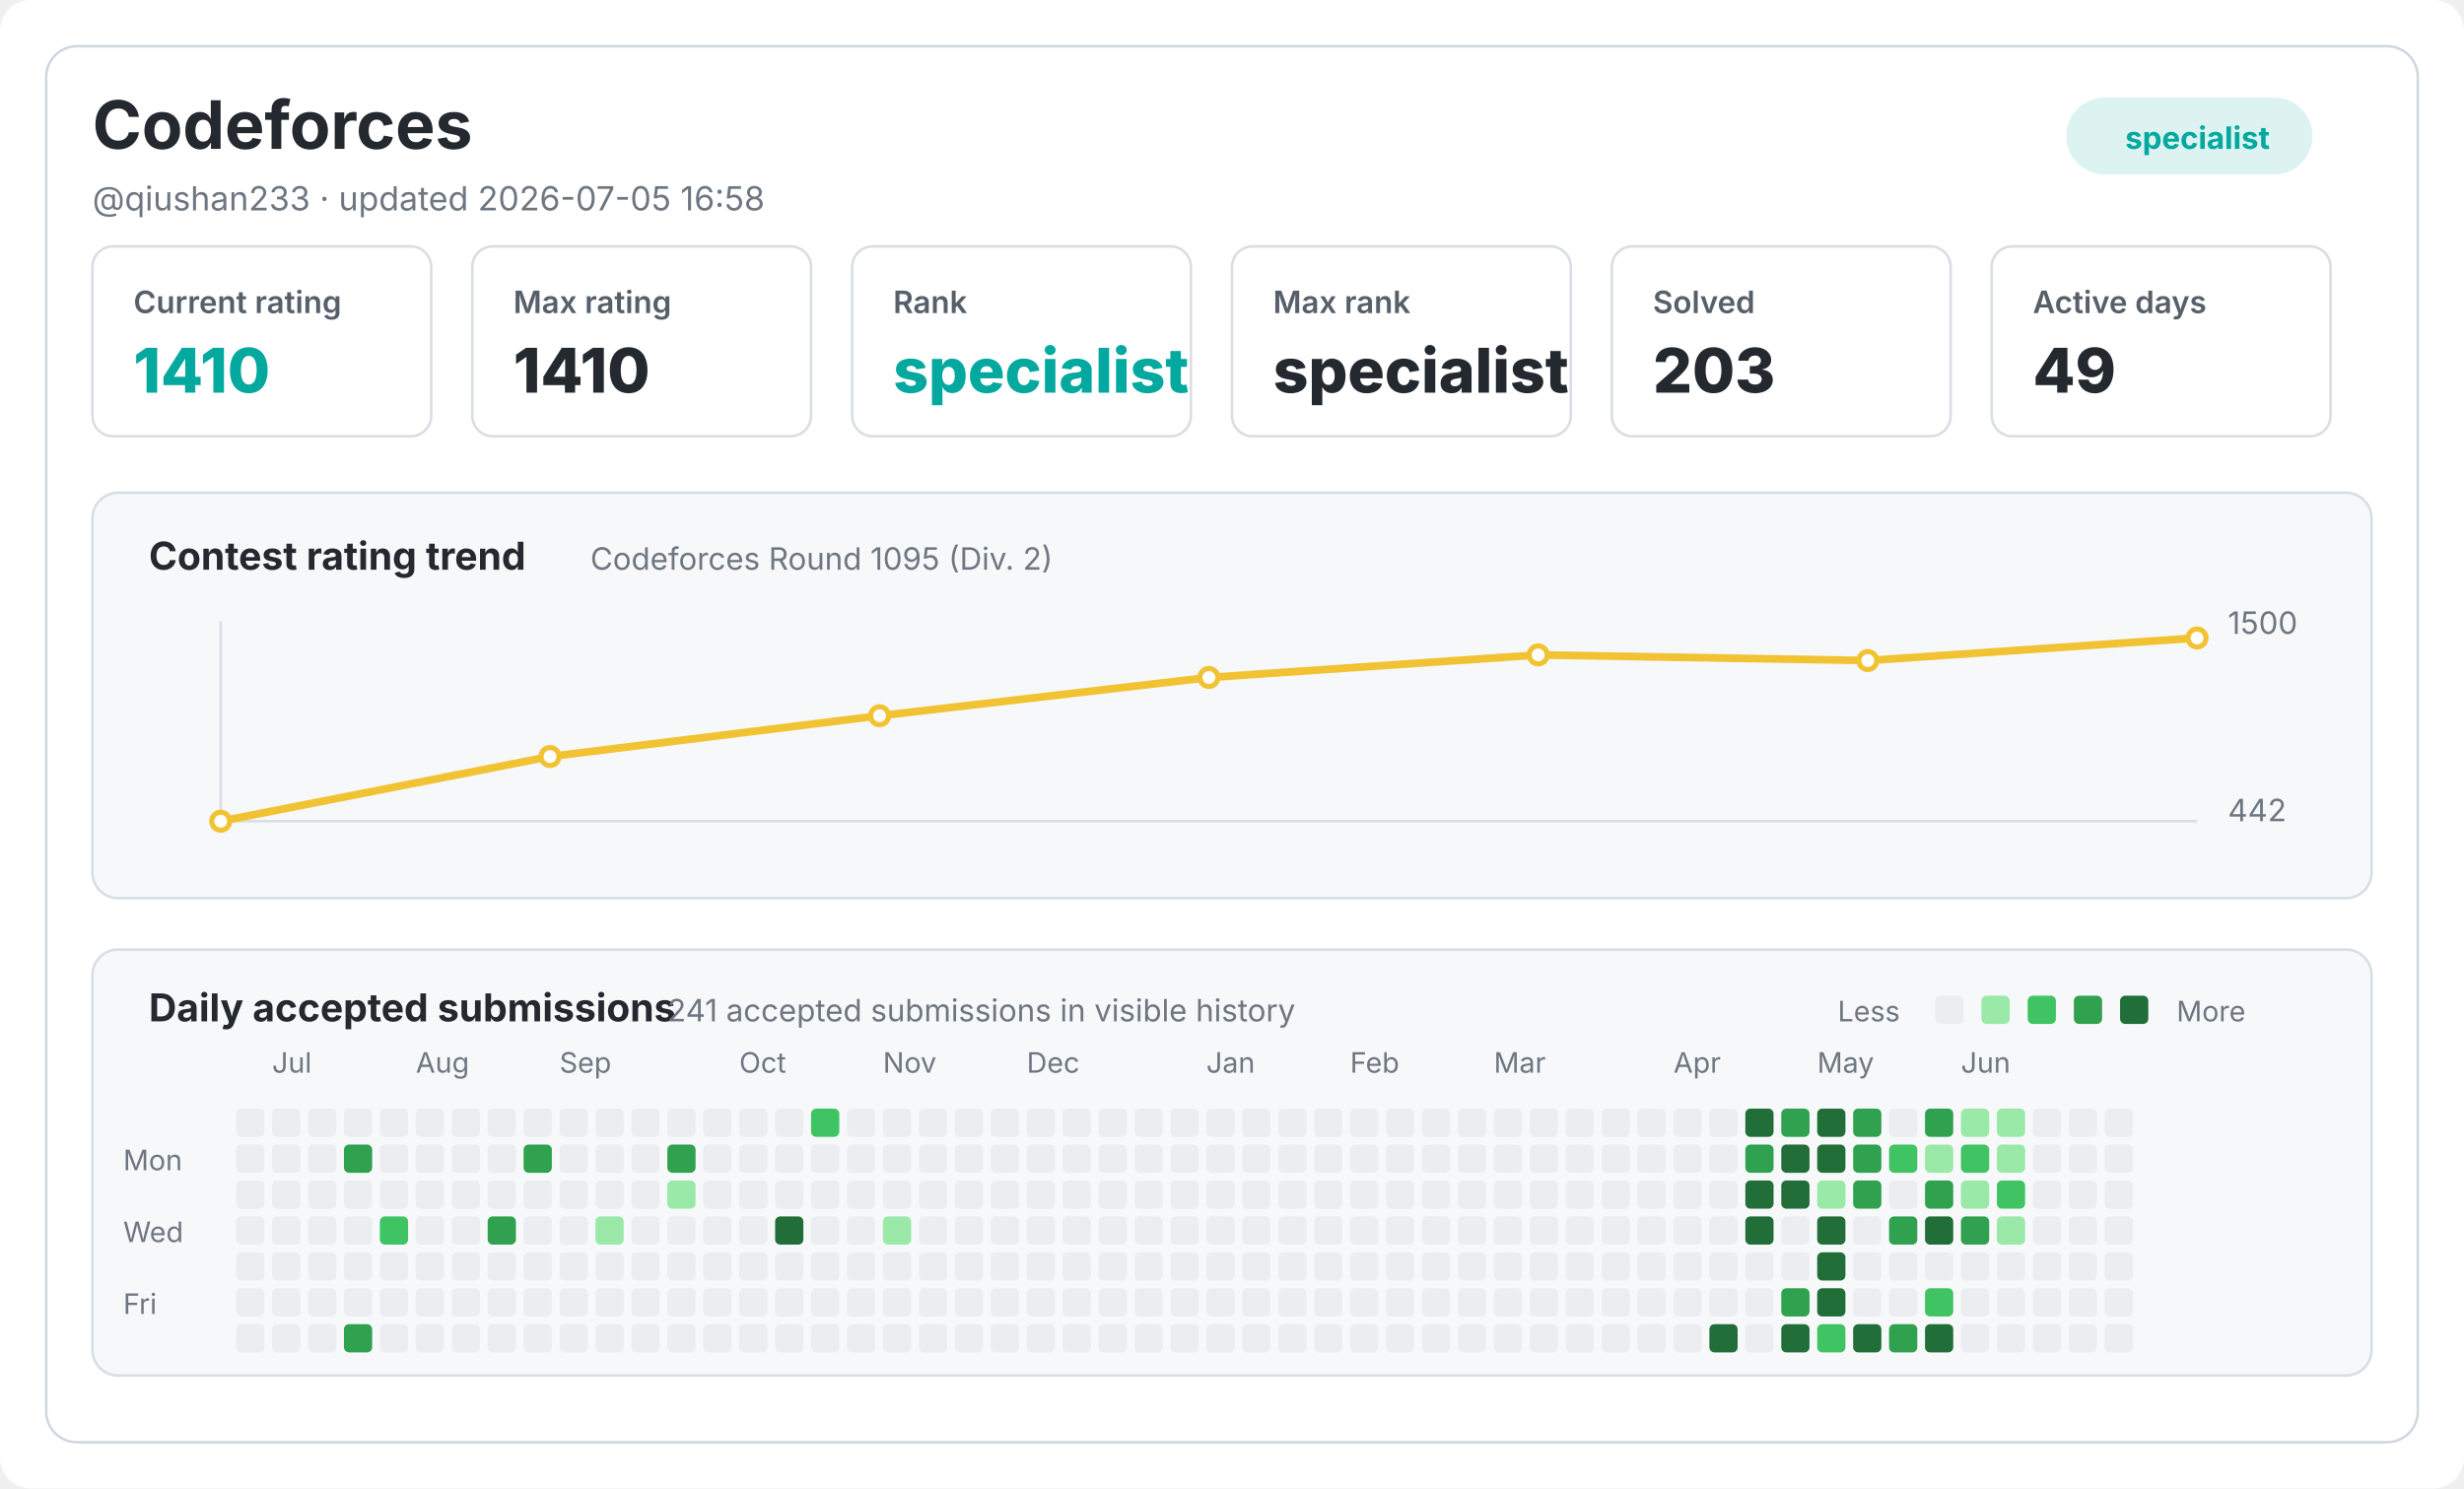
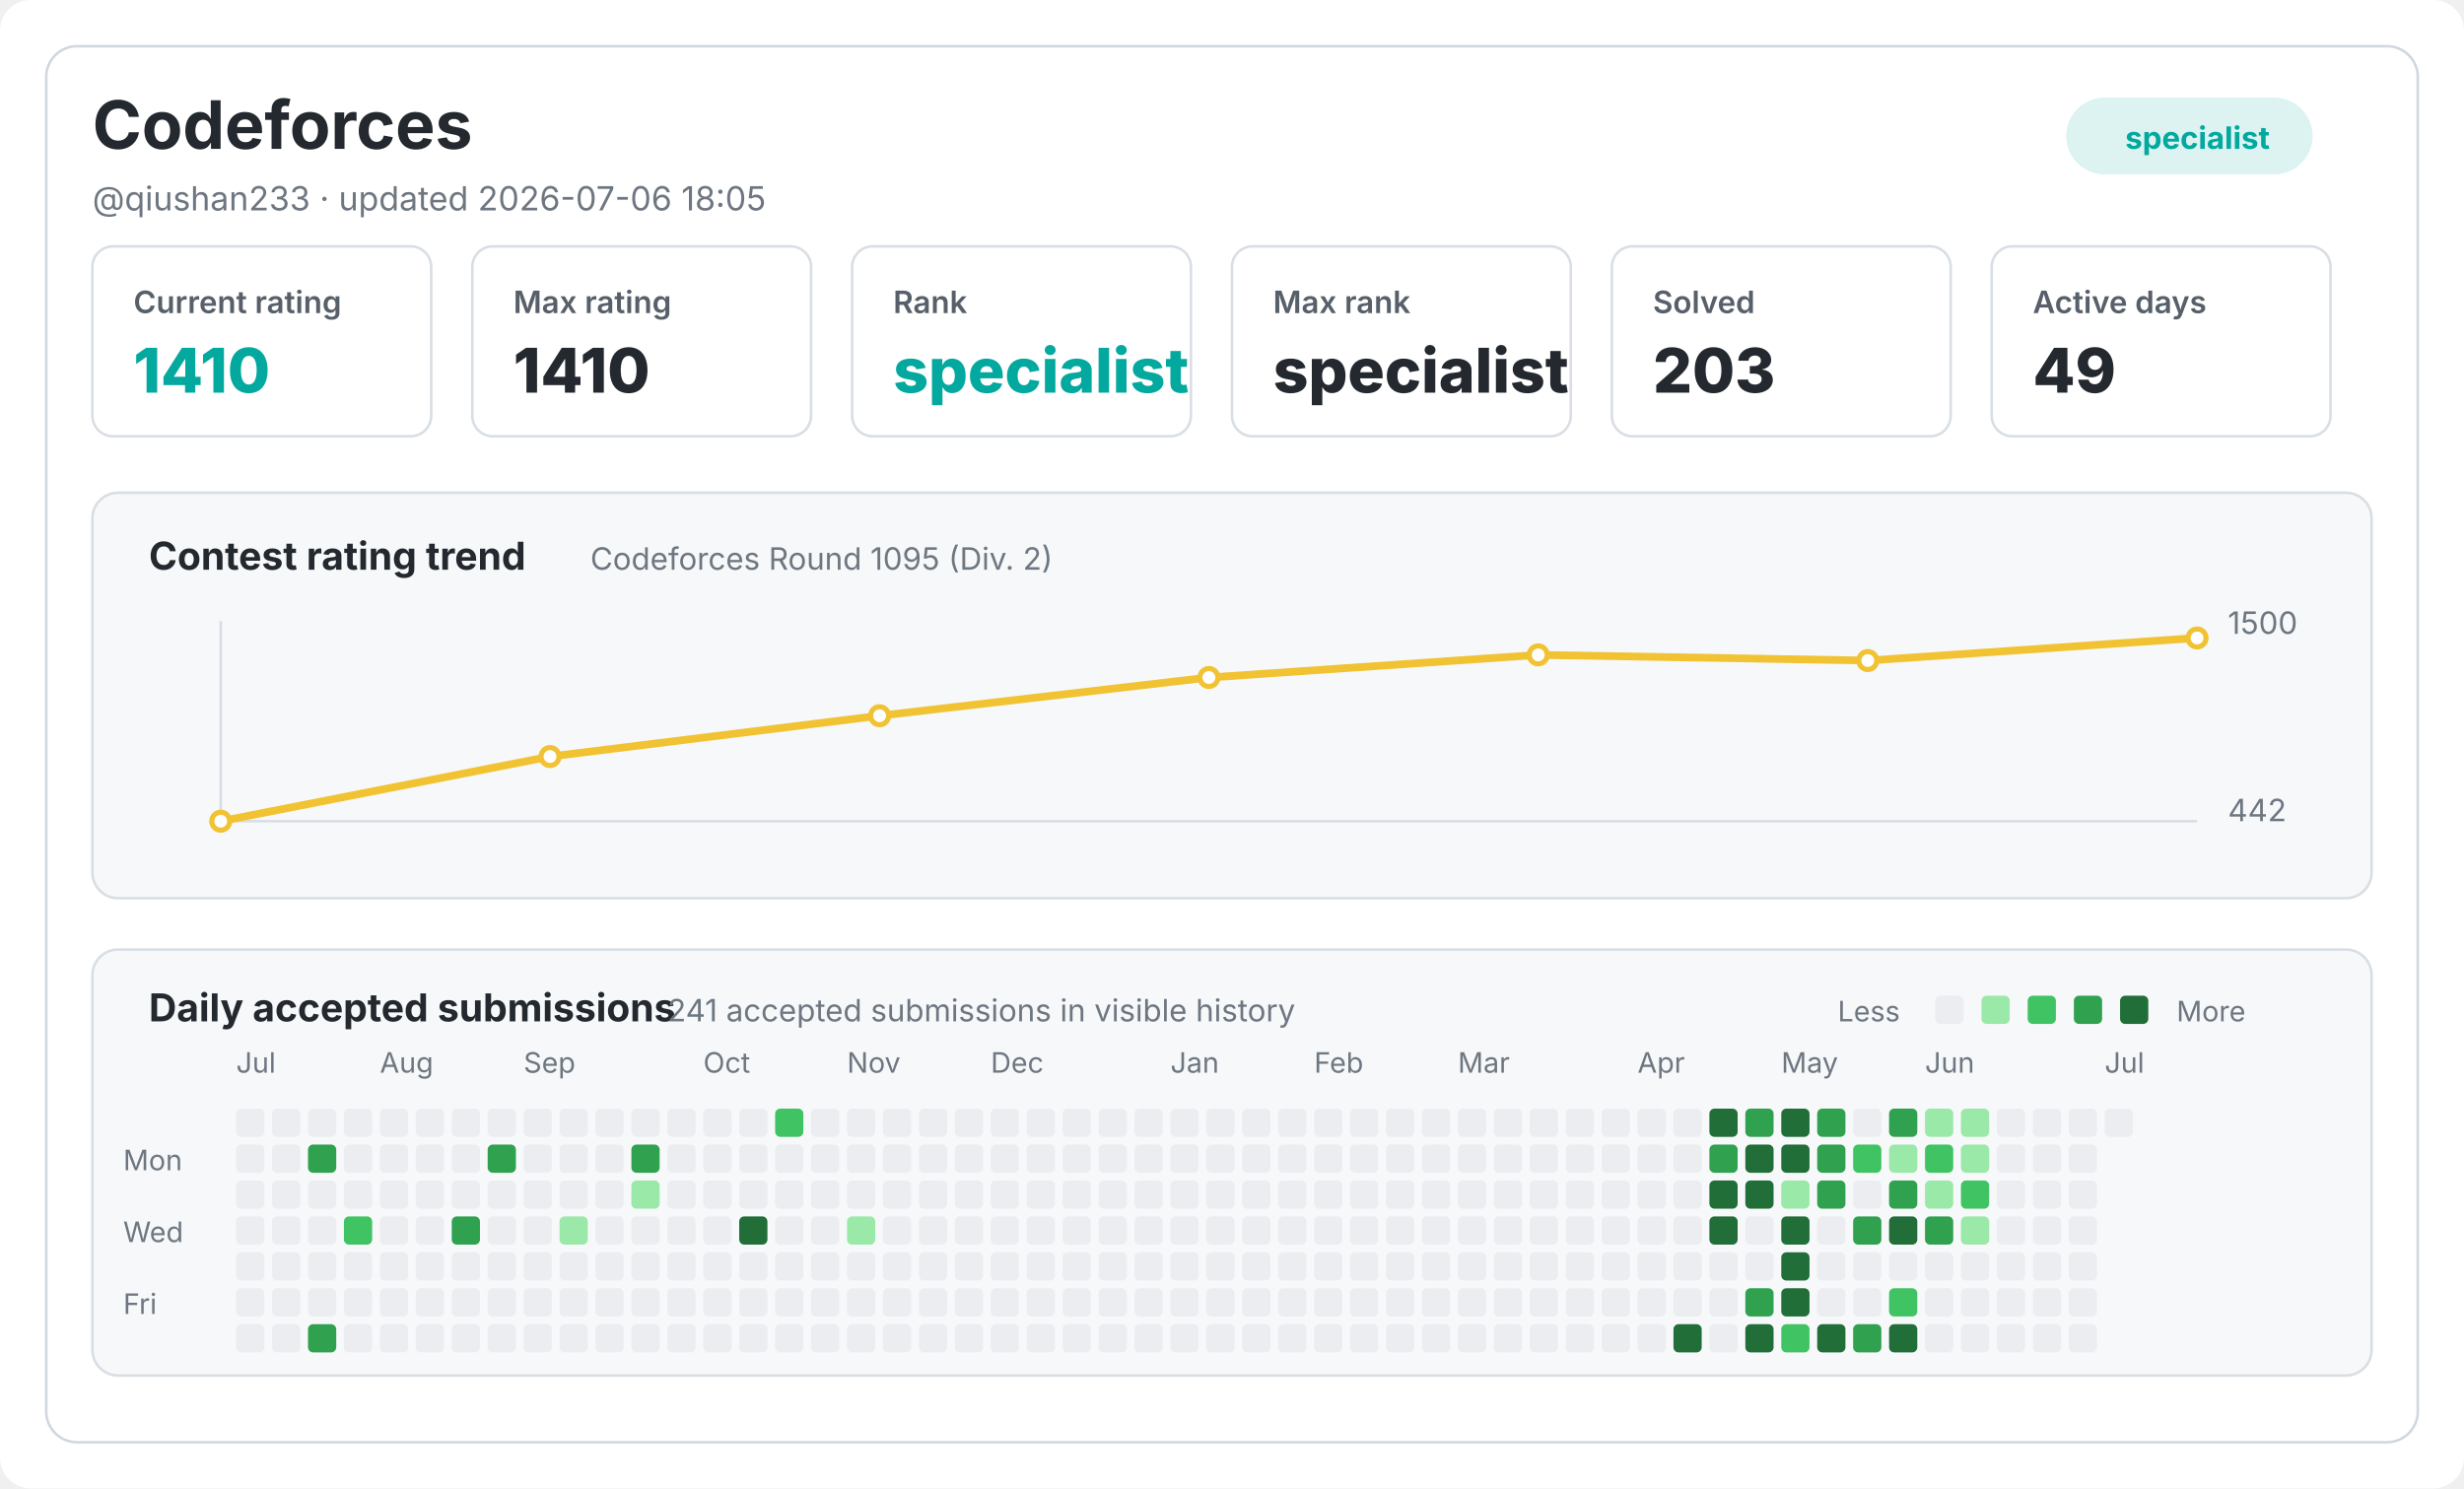
<svg xmlns="http://www.w3.org/2000/svg" width="960" height="580" viewBox="0 0 960 580" role="img" aria-label="Codeforces statistics for qiushan233">
  <style>
  .bg { fill: #ffffff; }
  .shell { fill: #ffffff; stroke: #d0d7de; }
  .soft { fill: #f6f8fa; stroke: #d8dee4; }
  .metric-card { fill: #ffffff; stroke: #d8dee4; }
  .title { font: 700 26px -apple-system,BlinkMacSystemFont,"Segoe UI",sans-serif; fill: #24292f; }
  .subtitle { font: 13px -apple-system,BlinkMacSystemFont,"Segoe UI",sans-serif; fill: #6e7781; }
  .section-title { font: 700 15px -apple-system,BlinkMacSystemFont,"Segoe UI",sans-serif; fill: #24292f; }
  .metric-label { font: 600 12px -apple-system,BlinkMacSystemFont,"Segoe UI",sans-serif; fill: #57606a; }
  .metric-value { font: 800 24px -apple-system,BlinkMacSystemFont,"Segoe UI",sans-serif; fill: #24292f; }
  .muted { font: 12px -apple-system,BlinkMacSystemFont,"Segoe UI",sans-serif; fill: #6e7781; }
  .small { font-size: 11px; }
  .rank { fill: #03a89e; }
  .grid { stroke: #d8dee4; stroke-width: 1; }
  .badge-bg { fill: #03a89e; opacity: 0.14; }
  .badge-text { font: 700 12px -apple-system,BlinkMacSystemFont,"Segoe UI",sans-serif; fill: #03a89e; }
  .heat-cell { cursor: default; transition: stroke 0.12s ease, stroke-width 0.12s ease; }
  .heat-cell:hover { stroke: #0969da; stroke-width: 1.5; }
</style>
  <rect class="bg" width="960" height="580" rx="12" />
  <rect class="shell" x="18" y="18" width="924" height="544" rx="12" />
  <text x="36" y="58" class="title">Codeforces</text>
-   <text x="36" y="82" class="subtitle">@qiushan233 · updated 2026-07-05 16:58</text>
+   <text x="36" y="82" class="subtitle">@qiushan233 · updated 2026-07-06 18:05</text>
  <rect x="805" y="38" width="96" height="30" rx="15" class="badge-bg" />
  <text x="828" y="58" class="badge-text">specialist</text>
  <rect x="36" y="96" width="132" height="74" rx="8" class="metric-card" />
  <text x="52" y="122" class="metric-label">Current rating</text>
  <text x="52" y="153" class="metric-value rank">1410</text>
  <rect x="184" y="96" width="132" height="74" rx="8" class="metric-card" />
  <text x="200" y="122" class="metric-label">Max rating</text>
  <text x="200" y="153" class="metric-value">1410</text>
  <rect x="332" y="96" width="132" height="74" rx="8" class="metric-card" />
  <text x="348" y="122" class="metric-label">Rank</text>
  <text x="348" y="153" class="metric-value rank">specialist</text>
  <rect x="480" y="96" width="132" height="74" rx="8" class="metric-card" />
  <text x="496" y="122" class="metric-label">Max rank</text>
  <text x="496" y="153" class="metric-value">specialist</text>
  <rect x="628" y="96" width="132" height="74" rx="8" class="metric-card" />
  <text x="644" y="122" class="metric-label">Solved</text>
  <text x="644" y="153" class="metric-value">203</text>
  <rect x="776" y="96" width="132" height="74" rx="8" class="metric-card" />
  <text x="792" y="122" class="metric-label">Active days</text>
  <text x="792" y="153" class="metric-value">49</text>
  <rect class="soft" x="36" y="192" width="888" height="158" rx="10" />
  <text x="58" y="222" class="section-title">Contest rating trend</text>
  <text x="230" y="222" class="muted">Codeforces Round 1095 (Div. 2)</text>
  <line x1="86" y1="320" x2="856" y2="320" class="grid" />
  <line x1="86" y1="242" x2="86" y2="320" class="grid" />
  <text x="868" y="247" class="muted">1500</text>
  <text x="868" y="320" class="muted">442</text>
  <polyline points="86.0,320.0 214.3,294.8 342.7,278.9 471.0,264.0 599.3,255.2 727.7,257.4 856.0,248.6" fill="none" stroke="#f1c232" stroke-width="3" stroke-linecap="round" stroke-linejoin="round" />
  <circle cx="86.0" cy="320.0" r="3.5" fill="#fff" stroke="#f1c232" stroke-width="2" />
  <circle cx="214.3" cy="294.8" r="3.5" fill="#fff" stroke="#f1c232" stroke-width="2" />
  <circle cx="342.7" cy="278.9" r="3.5" fill="#fff" stroke="#f1c232" stroke-width="2" />
  <circle cx="471.0" cy="264.0" r="3.5" fill="#fff" stroke="#f1c232" stroke-width="2" />
  <circle cx="599.3" cy="255.2" r="3.5" fill="#fff" stroke="#f1c232" stroke-width="2" />
  <circle cx="727.7" cy="257.4" r="3.5" fill="#fff" stroke="#f1c232" stroke-width="2" />
  <circle cx="856.0" cy="248.6" r="3.5" fill="#fff" stroke="#f1c232" stroke-width="2" />
  <rect class="soft" x="36" y="370" width="888" height="166" rx="10" />
  <text x="58" y="398" class="section-title">Daily accepted submissions</text>
  <text x="260" y="398" class="muted">241 accepted submissions in visible history</text>
-   <text x="106" y="418" class="muted small">Jul</text>
-   <text x="162" y="418" class="muted small">Aug</text>
-   <text x="218" y="418" class="muted small">Sep</text>
-   <text x="288" y="418" class="muted small">Oct</text>
-   <text x="344" y="418" class="muted small">Nov</text>
-   <text x="400" y="418" class="muted small">Dec</text>
-   <text x="470" y="418" class="muted small">Jan</text>
-   <text x="526" y="418" class="muted small">Feb</text>
-   <text x="582" y="418" class="muted small">Mar</text>
-   <text x="652" y="418" class="muted small">Apr</text>
-   <text x="708" y="418" class="muted small">May</text>
-   <text x="764" y="418" class="muted small">Jun</text>
+   <text x="92" y="418" class="muted small">Jul</text>
+   <text x="148" y="418" class="muted small">Aug</text>
+   <text x="204" y="418" class="muted small">Sep</text>
+   <text x="274" y="418" class="muted small">Oct</text>
+   <text x="330" y="418" class="muted small">Nov</text>
+   <text x="386" y="418" class="muted small">Dec</text>
+   <text x="456" y="418" class="muted small">Jan</text>
+   <text x="512" y="418" class="muted small">Feb</text>
+   <text x="568" y="418" class="muted small">Mar</text>
+   <text x="638" y="418" class="muted small">Apr</text>
+   <text x="694" y="418" class="muted small">May</text>
+   <text x="750" y="418" class="muted small">Jun</text>
+   <text x="820" y="418" class="muted small">Jul</text>
  <text x="48" y="456" class="muted small">Mon</text>
  <text x="48" y="484" class="muted small">Wed</text>
  <text x="48" y="512" class="muted small">Fri</text>
  <rect class="heat-cell" x="92" y="432" width="11" height="11" rx="2" fill="#ebedf0" />
  <rect class="heat-cell" x="92" y="446" width="11" height="11" rx="2" fill="#ebedf0" />
  <rect class="heat-cell" x="92" y="460" width="11" height="11" rx="2" fill="#ebedf0" />
  <rect class="heat-cell" x="92" y="474" width="11" height="11" rx="2" fill="#ebedf0" />
  <rect class="heat-cell" x="92" y="488" width="11" height="11" rx="2" fill="#ebedf0" />
  <rect class="heat-cell" x="92" y="502" width="11" height="11" rx="2" fill="#ebedf0" />
  <rect class="heat-cell" x="92" y="516" width="11" height="11" rx="2" fill="#ebedf0" />
  <rect class="heat-cell" x="106" y="432" width="11" height="11" rx="2" fill="#ebedf0" />
  <rect class="heat-cell" x="106" y="446" width="11" height="11" rx="2" fill="#ebedf0" />
  <rect class="heat-cell" x="106" y="460" width="11" height="11" rx="2" fill="#ebedf0" />
  <rect class="heat-cell" x="106" y="474" width="11" height="11" rx="2" fill="#ebedf0" />
  <rect class="heat-cell" x="106" y="488" width="11" height="11" rx="2" fill="#ebedf0" />
  <rect class="heat-cell" x="106" y="502" width="11" height="11" rx="2" fill="#ebedf0" />
  <rect class="heat-cell" x="106" y="516" width="11" height="11" rx="2" fill="#ebedf0" />
  <rect class="heat-cell" x="120" y="432" width="11" height="11" rx="2" fill="#ebedf0" />
-   <rect class="heat-cell" x="120" y="446" width="11" height="11" rx="2" fill="#ebedf0" />
+   <rect class="heat-cell" x="120" y="446" width="11" height="11" rx="2" fill="#30a14e" />
  <rect class="heat-cell" x="120" y="460" width="11" height="11" rx="2" fill="#ebedf0" />
  <rect class="heat-cell" x="120" y="474" width="11" height="11" rx="2" fill="#ebedf0" />
  <rect class="heat-cell" x="120" y="488" width="11" height="11" rx="2" fill="#ebedf0" />
  <rect class="heat-cell" x="120" y="502" width="11" height="11" rx="2" fill="#ebedf0" />
-   <rect class="heat-cell" x="120" y="516" width="11" height="11" rx="2" fill="#ebedf0" />
+   <rect class="heat-cell" x="120" y="516" width="11" height="11" rx="2" fill="#30a14e" />
  <rect class="heat-cell" x="134" y="432" width="11" height="11" rx="2" fill="#ebedf0" />
-   <rect class="heat-cell" x="134" y="446" width="11" height="11" rx="2" fill="#30a14e" />
+   <rect class="heat-cell" x="134" y="446" width="11" height="11" rx="2" fill="#ebedf0" />
  <rect class="heat-cell" x="134" y="460" width="11" height="11" rx="2" fill="#ebedf0" />
-   <rect class="heat-cell" x="134" y="474" width="11" height="11" rx="2" fill="#ebedf0" />
+   <rect class="heat-cell" x="134" y="474" width="11" height="11" rx="2" fill="#40c463" />
  <rect class="heat-cell" x="134" y="488" width="11" height="11" rx="2" fill="#ebedf0" />
  <rect class="heat-cell" x="134" y="502" width="11" height="11" rx="2" fill="#ebedf0" />
-   <rect class="heat-cell" x="134" y="516" width="11" height="11" rx="2" fill="#30a14e" />
+   <rect class="heat-cell" x="134" y="516" width="11" height="11" rx="2" fill="#ebedf0" />
  <rect class="heat-cell" x="148" y="432" width="11" height="11" rx="2" fill="#ebedf0" />
  <rect class="heat-cell" x="148" y="446" width="11" height="11" rx="2" fill="#ebedf0" />
  <rect class="heat-cell" x="148" y="460" width="11" height="11" rx="2" fill="#ebedf0" />
-   <rect class="heat-cell" x="148" y="474" width="11" height="11" rx="2" fill="#40c463" />
+   <rect class="heat-cell" x="148" y="474" width="11" height="11" rx="2" fill="#ebedf0" />
  <rect class="heat-cell" x="148" y="488" width="11" height="11" rx="2" fill="#ebedf0" />
  <rect class="heat-cell" x="148" y="502" width="11" height="11" rx="2" fill="#ebedf0" />
  <rect class="heat-cell" x="148" y="516" width="11" height="11" rx="2" fill="#ebedf0" />
  <rect class="heat-cell" x="162" y="432" width="11" height="11" rx="2" fill="#ebedf0" />
  <rect class="heat-cell" x="162" y="446" width="11" height="11" rx="2" fill="#ebedf0" />
  <rect class="heat-cell" x="162" y="460" width="11" height="11" rx="2" fill="#ebedf0" />
  <rect class="heat-cell" x="162" y="474" width="11" height="11" rx="2" fill="#ebedf0" />
  <rect class="heat-cell" x="162" y="488" width="11" height="11" rx="2" fill="#ebedf0" />
  <rect class="heat-cell" x="162" y="502" width="11" height="11" rx="2" fill="#ebedf0" />
  <rect class="heat-cell" x="162" y="516" width="11" height="11" rx="2" fill="#ebedf0" />
  <rect class="heat-cell" x="176" y="432" width="11" height="11" rx="2" fill="#ebedf0" />
  <rect class="heat-cell" x="176" y="446" width="11" height="11" rx="2" fill="#ebedf0" />
  <rect class="heat-cell" x="176" y="460" width="11" height="11" rx="2" fill="#ebedf0" />
-   <rect class="heat-cell" x="176" y="474" width="11" height="11" rx="2" fill="#ebedf0" />
+   <rect class="heat-cell" x="176" y="474" width="11" height="11" rx="2" fill="#30a14e" />
  <rect class="heat-cell" x="176" y="488" width="11" height="11" rx="2" fill="#ebedf0" />
  <rect class="heat-cell" x="176" y="502" width="11" height="11" rx="2" fill="#ebedf0" />
  <rect class="heat-cell" x="176" y="516" width="11" height="11" rx="2" fill="#ebedf0" />
  <rect class="heat-cell" x="190" y="432" width="11" height="11" rx="2" fill="#ebedf0" />
-   <rect class="heat-cell" x="190" y="446" width="11" height="11" rx="2" fill="#ebedf0" />
+   <rect class="heat-cell" x="190" y="446" width="11" height="11" rx="2" fill="#30a14e" />
  <rect class="heat-cell" x="190" y="460" width="11" height="11" rx="2" fill="#ebedf0" />
-   <rect class="heat-cell" x="190" y="474" width="11" height="11" rx="2" fill="#30a14e" />
+   <rect class="heat-cell" x="190" y="474" width="11" height="11" rx="2" fill="#ebedf0" />
  <rect class="heat-cell" x="190" y="488" width="11" height="11" rx="2" fill="#ebedf0" />
  <rect class="heat-cell" x="190" y="502" width="11" height="11" rx="2" fill="#ebedf0" />
  <rect class="heat-cell" x="190" y="516" width="11" height="11" rx="2" fill="#ebedf0" />
  <rect class="heat-cell" x="204" y="432" width="11" height="11" rx="2" fill="#ebedf0" />
-   <rect class="heat-cell" x="204" y="446" width="11" height="11" rx="2" fill="#30a14e" />
+   <rect class="heat-cell" x="204" y="446" width="11" height="11" rx="2" fill="#ebedf0" />
  <rect class="heat-cell" x="204" y="460" width="11" height="11" rx="2" fill="#ebedf0" />
  <rect class="heat-cell" x="204" y="474" width="11" height="11" rx="2" fill="#ebedf0" />
  <rect class="heat-cell" x="204" y="488" width="11" height="11" rx="2" fill="#ebedf0" />
  <rect class="heat-cell" x="204" y="502" width="11" height="11" rx="2" fill="#ebedf0" />
  <rect class="heat-cell" x="204" y="516" width="11" height="11" rx="2" fill="#ebedf0" />
  <rect class="heat-cell" x="218" y="432" width="11" height="11" rx="2" fill="#ebedf0" />
  <rect class="heat-cell" x="218" y="446" width="11" height="11" rx="2" fill="#ebedf0" />
  <rect class="heat-cell" x="218" y="460" width="11" height="11" rx="2" fill="#ebedf0" />
-   <rect class="heat-cell" x="218" y="474" width="11" height="11" rx="2" fill="#ebedf0" />
+   <rect class="heat-cell" x="218" y="474" width="11" height="11" rx="2" fill="#9be9a8" />
  <rect class="heat-cell" x="218" y="488" width="11" height="11" rx="2" fill="#ebedf0" />
  <rect class="heat-cell" x="218" y="502" width="11" height="11" rx="2" fill="#ebedf0" />
  <rect class="heat-cell" x="218" y="516" width="11" height="11" rx="2" fill="#ebedf0" />
  <rect class="heat-cell" x="232" y="432" width="11" height="11" rx="2" fill="#ebedf0" />
  <rect class="heat-cell" x="232" y="446" width="11" height="11" rx="2" fill="#ebedf0" />
  <rect class="heat-cell" x="232" y="460" width="11" height="11" rx="2" fill="#ebedf0" />
-   <rect class="heat-cell" x="232" y="474" width="11" height="11" rx="2" fill="#9be9a8" />
+   <rect class="heat-cell" x="232" y="474" width="11" height="11" rx="2" fill="#ebedf0" />
  <rect class="heat-cell" x="232" y="488" width="11" height="11" rx="2" fill="#ebedf0" />
  <rect class="heat-cell" x="232" y="502" width="11" height="11" rx="2" fill="#ebedf0" />
  <rect class="heat-cell" x="232" y="516" width="11" height="11" rx="2" fill="#ebedf0" />
  <rect class="heat-cell" x="246" y="432" width="11" height="11" rx="2" fill="#ebedf0" />
-   <rect class="heat-cell" x="246" y="446" width="11" height="11" rx="2" fill="#ebedf0" />
-   <rect class="heat-cell" x="246" y="460" width="11" height="11" rx="2" fill="#ebedf0" />
+   <rect class="heat-cell" x="246" y="446" width="11" height="11" rx="2" fill="#30a14e" />
+   <rect class="heat-cell" x="246" y="460" width="11" height="11" rx="2" fill="#9be9a8" />
  <rect class="heat-cell" x="246" y="474" width="11" height="11" rx="2" fill="#ebedf0" />
  <rect class="heat-cell" x="246" y="488" width="11" height="11" rx="2" fill="#ebedf0" />
  <rect class="heat-cell" x="246" y="502" width="11" height="11" rx="2" fill="#ebedf0" />
  <rect class="heat-cell" x="246" y="516" width="11" height="11" rx="2" fill="#ebedf0" />
  <rect class="heat-cell" x="260" y="432" width="11" height="11" rx="2" fill="#ebedf0" />
-   <rect class="heat-cell" x="260" y="446" width="11" height="11" rx="2" fill="#30a14e" />
-   <rect class="heat-cell" x="260" y="460" width="11" height="11" rx="2" fill="#9be9a8" />
+   <rect class="heat-cell" x="260" y="446" width="11" height="11" rx="2" fill="#ebedf0" />
+   <rect class="heat-cell" x="260" y="460" width="11" height="11" rx="2" fill="#ebedf0" />
  <rect class="heat-cell" x="260" y="474" width="11" height="11" rx="2" fill="#ebedf0" />
  <rect class="heat-cell" x="260" y="488" width="11" height="11" rx="2" fill="#ebedf0" />
  <rect class="heat-cell" x="260" y="502" width="11" height="11" rx="2" fill="#ebedf0" />
  <rect class="heat-cell" x="260" y="516" width="11" height="11" rx="2" fill="#ebedf0" />
  <rect class="heat-cell" x="274" y="432" width="11" height="11" rx="2" fill="#ebedf0" />
  <rect class="heat-cell" x="274" y="446" width="11" height="11" rx="2" fill="#ebedf0" />
  <rect class="heat-cell" x="274" y="460" width="11" height="11" rx="2" fill="#ebedf0" />
  <rect class="heat-cell" x="274" y="474" width="11" height="11" rx="2" fill="#ebedf0" />
  <rect class="heat-cell" x="274" y="488" width="11" height="11" rx="2" fill="#ebedf0" />
  <rect class="heat-cell" x="274" y="502" width="11" height="11" rx="2" fill="#ebedf0" />
  <rect class="heat-cell" x="274" y="516" width="11" height="11" rx="2" fill="#ebedf0" />
  <rect class="heat-cell" x="288" y="432" width="11" height="11" rx="2" fill="#ebedf0" />
  <rect class="heat-cell" x="288" y="446" width="11" height="11" rx="2" fill="#ebedf0" />
  <rect class="heat-cell" x="288" y="460" width="11" height="11" rx="2" fill="#ebedf0" />
-   <rect class="heat-cell" x="288" y="474" width="11" height="11" rx="2" fill="#ebedf0" />
+   <rect class="heat-cell" x="288" y="474" width="11" height="11" rx="2" fill="#216e39" />
  <rect class="heat-cell" x="288" y="488" width="11" height="11" rx="2" fill="#ebedf0" />
  <rect class="heat-cell" x="288" y="502" width="11" height="11" rx="2" fill="#ebedf0" />
  <rect class="heat-cell" x="288" y="516" width="11" height="11" rx="2" fill="#ebedf0" />
-   <rect class="heat-cell" x="302" y="432" width="11" height="11" rx="2" fill="#ebedf0" />
+   <rect class="heat-cell" x="302" y="432" width="11" height="11" rx="2" fill="#40c463" />
  <rect class="heat-cell" x="302" y="446" width="11" height="11" rx="2" fill="#ebedf0" />
  <rect class="heat-cell" x="302" y="460" width="11" height="11" rx="2" fill="#ebedf0" />
-   <rect class="heat-cell" x="302" y="474" width="11" height="11" rx="2" fill="#216e39" />
+   <rect class="heat-cell" x="302" y="474" width="11" height="11" rx="2" fill="#ebedf0" />
  <rect class="heat-cell" x="302" y="488" width="11" height="11" rx="2" fill="#ebedf0" />
  <rect class="heat-cell" x="302" y="502" width="11" height="11" rx="2" fill="#ebedf0" />
  <rect class="heat-cell" x="302" y="516" width="11" height="11" rx="2" fill="#ebedf0" />
-   <rect class="heat-cell" x="316" y="432" width="11" height="11" rx="2" fill="#40c463" />
+   <rect class="heat-cell" x="316" y="432" width="11" height="11" rx="2" fill="#ebedf0" />
  <rect class="heat-cell" x="316" y="446" width="11" height="11" rx="2" fill="#ebedf0" />
  <rect class="heat-cell" x="316" y="460" width="11" height="11" rx="2" fill="#ebedf0" />
  <rect class="heat-cell" x="316" y="474" width="11" height="11" rx="2" fill="#ebedf0" />
  <rect class="heat-cell" x="316" y="488" width="11" height="11" rx="2" fill="#ebedf0" />
  <rect class="heat-cell" x="316" y="502" width="11" height="11" rx="2" fill="#ebedf0" />
  <rect class="heat-cell" x="316" y="516" width="11" height="11" rx="2" fill="#ebedf0" />
  <rect class="heat-cell" x="330" y="432" width="11" height="11" rx="2" fill="#ebedf0" />
  <rect class="heat-cell" x="330" y="446" width="11" height="11" rx="2" fill="#ebedf0" />
  <rect class="heat-cell" x="330" y="460" width="11" height="11" rx="2" fill="#ebedf0" />
-   <rect class="heat-cell" x="330" y="474" width="11" height="11" rx="2" fill="#ebedf0" />
+   <rect class="heat-cell" x="330" y="474" width="11" height="11" rx="2" fill="#9be9a8" />
  <rect class="heat-cell" x="330" y="488" width="11" height="11" rx="2" fill="#ebedf0" />
  <rect class="heat-cell" x="330" y="502" width="11" height="11" rx="2" fill="#ebedf0" />
  <rect class="heat-cell" x="330" y="516" width="11" height="11" rx="2" fill="#ebedf0" />
  <rect class="heat-cell" x="344" y="432" width="11" height="11" rx="2" fill="#ebedf0" />
  <rect class="heat-cell" x="344" y="446" width="11" height="11" rx="2" fill="#ebedf0" />
  <rect class="heat-cell" x="344" y="460" width="11" height="11" rx="2" fill="#ebedf0" />
-   <rect class="heat-cell" x="344" y="474" width="11" height="11" rx="2" fill="#9be9a8" />
+   <rect class="heat-cell" x="344" y="474" width="11" height="11" rx="2" fill="#ebedf0" />
  <rect class="heat-cell" x="344" y="488" width="11" height="11" rx="2" fill="#ebedf0" />
  <rect class="heat-cell" x="344" y="502" width="11" height="11" rx="2" fill="#ebedf0" />
  <rect class="heat-cell" x="344" y="516" width="11" height="11" rx="2" fill="#ebedf0" />
  <rect class="heat-cell" x="358" y="432" width="11" height="11" rx="2" fill="#ebedf0" />
  <rect class="heat-cell" x="358" y="446" width="11" height="11" rx="2" fill="#ebedf0" />
  <rect class="heat-cell" x="358" y="460" width="11" height="11" rx="2" fill="#ebedf0" />
  <rect class="heat-cell" x="358" y="474" width="11" height="11" rx="2" fill="#ebedf0" />
  <rect class="heat-cell" x="358" y="488" width="11" height="11" rx="2" fill="#ebedf0" />
  <rect class="heat-cell" x="358" y="502" width="11" height="11" rx="2" fill="#ebedf0" />
  <rect class="heat-cell" x="358" y="516" width="11" height="11" rx="2" fill="#ebedf0" />
  <rect class="heat-cell" x="372" y="432" width="11" height="11" rx="2" fill="#ebedf0" />
  <rect class="heat-cell" x="372" y="446" width="11" height="11" rx="2" fill="#ebedf0" />
  <rect class="heat-cell" x="372" y="460" width="11" height="11" rx="2" fill="#ebedf0" />
  <rect class="heat-cell" x="372" y="474" width="11" height="11" rx="2" fill="#ebedf0" />
  <rect class="heat-cell" x="372" y="488" width="11" height="11" rx="2" fill="#ebedf0" />
  <rect class="heat-cell" x="372" y="502" width="11" height="11" rx="2" fill="#ebedf0" />
  <rect class="heat-cell" x="372" y="516" width="11" height="11" rx="2" fill="#ebedf0" />
  <rect class="heat-cell" x="386" y="432" width="11" height="11" rx="2" fill="#ebedf0" />
  <rect class="heat-cell" x="386" y="446" width="11" height="11" rx="2" fill="#ebedf0" />
  <rect class="heat-cell" x="386" y="460" width="11" height="11" rx="2" fill="#ebedf0" />
  <rect class="heat-cell" x="386" y="474" width="11" height="11" rx="2" fill="#ebedf0" />
  <rect class="heat-cell" x="386" y="488" width="11" height="11" rx="2" fill="#ebedf0" />
  <rect class="heat-cell" x="386" y="502" width="11" height="11" rx="2" fill="#ebedf0" />
  <rect class="heat-cell" x="386" y="516" width="11" height="11" rx="2" fill="#ebedf0" />
  <rect class="heat-cell" x="400" y="432" width="11" height="11" rx="2" fill="#ebedf0" />
  <rect class="heat-cell" x="400" y="446" width="11" height="11" rx="2" fill="#ebedf0" />
  <rect class="heat-cell" x="400" y="460" width="11" height="11" rx="2" fill="#ebedf0" />
  <rect class="heat-cell" x="400" y="474" width="11" height="11" rx="2" fill="#ebedf0" />
  <rect class="heat-cell" x="400" y="488" width="11" height="11" rx="2" fill="#ebedf0" />
  <rect class="heat-cell" x="400" y="502" width="11" height="11" rx="2" fill="#ebedf0" />
  <rect class="heat-cell" x="400" y="516" width="11" height="11" rx="2" fill="#ebedf0" />
  <rect class="heat-cell" x="414" y="432" width="11" height="11" rx="2" fill="#ebedf0" />
  <rect class="heat-cell" x="414" y="446" width="11" height="11" rx="2" fill="#ebedf0" />
  <rect class="heat-cell" x="414" y="460" width="11" height="11" rx="2" fill="#ebedf0" />
  <rect class="heat-cell" x="414" y="474" width="11" height="11" rx="2" fill="#ebedf0" />
  <rect class="heat-cell" x="414" y="488" width="11" height="11" rx="2" fill="#ebedf0" />
  <rect class="heat-cell" x="414" y="502" width="11" height="11" rx="2" fill="#ebedf0" />
  <rect class="heat-cell" x="414" y="516" width="11" height="11" rx="2" fill="#ebedf0" />
  <rect class="heat-cell" x="428" y="432" width="11" height="11" rx="2" fill="#ebedf0" />
  <rect class="heat-cell" x="428" y="446" width="11" height="11" rx="2" fill="#ebedf0" />
  <rect class="heat-cell" x="428" y="460" width="11" height="11" rx="2" fill="#ebedf0" />
  <rect class="heat-cell" x="428" y="474" width="11" height="11" rx="2" fill="#ebedf0" />
  <rect class="heat-cell" x="428" y="488" width="11" height="11" rx="2" fill="#ebedf0" />
  <rect class="heat-cell" x="428" y="502" width="11" height="11" rx="2" fill="#ebedf0" />
  <rect class="heat-cell" x="428" y="516" width="11" height="11" rx="2" fill="#ebedf0" />
  <rect class="heat-cell" x="442" y="432" width="11" height="11" rx="2" fill="#ebedf0" />
  <rect class="heat-cell" x="442" y="446" width="11" height="11" rx="2" fill="#ebedf0" />
  <rect class="heat-cell" x="442" y="460" width="11" height="11" rx="2" fill="#ebedf0" />
  <rect class="heat-cell" x="442" y="474" width="11" height="11" rx="2" fill="#ebedf0" />
  <rect class="heat-cell" x="442" y="488" width="11" height="11" rx="2" fill="#ebedf0" />
  <rect class="heat-cell" x="442" y="502" width="11" height="11" rx="2" fill="#ebedf0" />
  <rect class="heat-cell" x="442" y="516" width="11" height="11" rx="2" fill="#ebedf0" />
  <rect class="heat-cell" x="456" y="432" width="11" height="11" rx="2" fill="#ebedf0" />
  <rect class="heat-cell" x="456" y="446" width="11" height="11" rx="2" fill="#ebedf0" />
  <rect class="heat-cell" x="456" y="460" width="11" height="11" rx="2" fill="#ebedf0" />
  <rect class="heat-cell" x="456" y="474" width="11" height="11" rx="2" fill="#ebedf0" />
  <rect class="heat-cell" x="456" y="488" width="11" height="11" rx="2" fill="#ebedf0" />
  <rect class="heat-cell" x="456" y="502" width="11" height="11" rx="2" fill="#ebedf0" />
  <rect class="heat-cell" x="456" y="516" width="11" height="11" rx="2" fill="#ebedf0" />
  <rect class="heat-cell" x="470" y="432" width="11" height="11" rx="2" fill="#ebedf0" />
  <rect class="heat-cell" x="470" y="446" width="11" height="11" rx="2" fill="#ebedf0" />
  <rect class="heat-cell" x="470" y="460" width="11" height="11" rx="2" fill="#ebedf0" />
  <rect class="heat-cell" x="470" y="474" width="11" height="11" rx="2" fill="#ebedf0" />
  <rect class="heat-cell" x="470" y="488" width="11" height="11" rx="2" fill="#ebedf0" />
  <rect class="heat-cell" x="470" y="502" width="11" height="11" rx="2" fill="#ebedf0" />
  <rect class="heat-cell" x="470" y="516" width="11" height="11" rx="2" fill="#ebedf0" />
  <rect class="heat-cell" x="484" y="432" width="11" height="11" rx="2" fill="#ebedf0" />
  <rect class="heat-cell" x="484" y="446" width="11" height="11" rx="2" fill="#ebedf0" />
  <rect class="heat-cell" x="484" y="460" width="11" height="11" rx="2" fill="#ebedf0" />
  <rect class="heat-cell" x="484" y="474" width="11" height="11" rx="2" fill="#ebedf0" />
  <rect class="heat-cell" x="484" y="488" width="11" height="11" rx="2" fill="#ebedf0" />
  <rect class="heat-cell" x="484" y="502" width="11" height="11" rx="2" fill="#ebedf0" />
  <rect class="heat-cell" x="484" y="516" width="11" height="11" rx="2" fill="#ebedf0" />
  <rect class="heat-cell" x="498" y="432" width="11" height="11" rx="2" fill="#ebedf0" />
  <rect class="heat-cell" x="498" y="446" width="11" height="11" rx="2" fill="#ebedf0" />
  <rect class="heat-cell" x="498" y="460" width="11" height="11" rx="2" fill="#ebedf0" />
  <rect class="heat-cell" x="498" y="474" width="11" height="11" rx="2" fill="#ebedf0" />
  <rect class="heat-cell" x="498" y="488" width="11" height="11" rx="2" fill="#ebedf0" />
  <rect class="heat-cell" x="498" y="502" width="11" height="11" rx="2" fill="#ebedf0" />
  <rect class="heat-cell" x="498" y="516" width="11" height="11" rx="2" fill="#ebedf0" />
  <rect class="heat-cell" x="512" y="432" width="11" height="11" rx="2" fill="#ebedf0" />
  <rect class="heat-cell" x="512" y="446" width="11" height="11" rx="2" fill="#ebedf0" />
  <rect class="heat-cell" x="512" y="460" width="11" height="11" rx="2" fill="#ebedf0" />
  <rect class="heat-cell" x="512" y="474" width="11" height="11" rx="2" fill="#ebedf0" />
  <rect class="heat-cell" x="512" y="488" width="11" height="11" rx="2" fill="#ebedf0" />
  <rect class="heat-cell" x="512" y="502" width="11" height="11" rx="2" fill="#ebedf0" />
  <rect class="heat-cell" x="512" y="516" width="11" height="11" rx="2" fill="#ebedf0" />
  <rect class="heat-cell" x="526" y="432" width="11" height="11" rx="2" fill="#ebedf0" />
  <rect class="heat-cell" x="526" y="446" width="11" height="11" rx="2" fill="#ebedf0" />
  <rect class="heat-cell" x="526" y="460" width="11" height="11" rx="2" fill="#ebedf0" />
  <rect class="heat-cell" x="526" y="474" width="11" height="11" rx="2" fill="#ebedf0" />
  <rect class="heat-cell" x="526" y="488" width="11" height="11" rx="2" fill="#ebedf0" />
  <rect class="heat-cell" x="526" y="502" width="11" height="11" rx="2" fill="#ebedf0" />
  <rect class="heat-cell" x="526" y="516" width="11" height="11" rx="2" fill="#ebedf0" />
  <rect class="heat-cell" x="540" y="432" width="11" height="11" rx="2" fill="#ebedf0" />
  <rect class="heat-cell" x="540" y="446" width="11" height="11" rx="2" fill="#ebedf0" />
  <rect class="heat-cell" x="540" y="460" width="11" height="11" rx="2" fill="#ebedf0" />
  <rect class="heat-cell" x="540" y="474" width="11" height="11" rx="2" fill="#ebedf0" />
  <rect class="heat-cell" x="540" y="488" width="11" height="11" rx="2" fill="#ebedf0" />
  <rect class="heat-cell" x="540" y="502" width="11" height="11" rx="2" fill="#ebedf0" />
  <rect class="heat-cell" x="540" y="516" width="11" height="11" rx="2" fill="#ebedf0" />
  <rect class="heat-cell" x="554" y="432" width="11" height="11" rx="2" fill="#ebedf0" />
  <rect class="heat-cell" x="554" y="446" width="11" height="11" rx="2" fill="#ebedf0" />
  <rect class="heat-cell" x="554" y="460" width="11" height="11" rx="2" fill="#ebedf0" />
  <rect class="heat-cell" x="554" y="474" width="11" height="11" rx="2" fill="#ebedf0" />
  <rect class="heat-cell" x="554" y="488" width="11" height="11" rx="2" fill="#ebedf0" />
  <rect class="heat-cell" x="554" y="502" width="11" height="11" rx="2" fill="#ebedf0" />
  <rect class="heat-cell" x="554" y="516" width="11" height="11" rx="2" fill="#ebedf0" />
  <rect class="heat-cell" x="568" y="432" width="11" height="11" rx="2" fill="#ebedf0" />
  <rect class="heat-cell" x="568" y="446" width="11" height="11" rx="2" fill="#ebedf0" />
  <rect class="heat-cell" x="568" y="460" width="11" height="11" rx="2" fill="#ebedf0" />
  <rect class="heat-cell" x="568" y="474" width="11" height="11" rx="2" fill="#ebedf0" />
  <rect class="heat-cell" x="568" y="488" width="11" height="11" rx="2" fill="#ebedf0" />
  <rect class="heat-cell" x="568" y="502" width="11" height="11" rx="2" fill="#ebedf0" />
  <rect class="heat-cell" x="568" y="516" width="11" height="11" rx="2" fill="#ebedf0" />
  <rect class="heat-cell" x="582" y="432" width="11" height="11" rx="2" fill="#ebedf0" />
  <rect class="heat-cell" x="582" y="446" width="11" height="11" rx="2" fill="#ebedf0" />
  <rect class="heat-cell" x="582" y="460" width="11" height="11" rx="2" fill="#ebedf0" />
  <rect class="heat-cell" x="582" y="474" width="11" height="11" rx="2" fill="#ebedf0" />
  <rect class="heat-cell" x="582" y="488" width="11" height="11" rx="2" fill="#ebedf0" />
  <rect class="heat-cell" x="582" y="502" width="11" height="11" rx="2" fill="#ebedf0" />
  <rect class="heat-cell" x="582" y="516" width="11" height="11" rx="2" fill="#ebedf0" />
  <rect class="heat-cell" x="596" y="432" width="11" height="11" rx="2" fill="#ebedf0" />
  <rect class="heat-cell" x="596" y="446" width="11" height="11" rx="2" fill="#ebedf0" />
  <rect class="heat-cell" x="596" y="460" width="11" height="11" rx="2" fill="#ebedf0" />
  <rect class="heat-cell" x="596" y="474" width="11" height="11" rx="2" fill="#ebedf0" />
  <rect class="heat-cell" x="596" y="488" width="11" height="11" rx="2" fill="#ebedf0" />
  <rect class="heat-cell" x="596" y="502" width="11" height="11" rx="2" fill="#ebedf0" />
  <rect class="heat-cell" x="596" y="516" width="11" height="11" rx="2" fill="#ebedf0" />
  <rect class="heat-cell" x="610" y="432" width="11" height="11" rx="2" fill="#ebedf0" />
  <rect class="heat-cell" x="610" y="446" width="11" height="11" rx="2" fill="#ebedf0" />
  <rect class="heat-cell" x="610" y="460" width="11" height="11" rx="2" fill="#ebedf0" />
  <rect class="heat-cell" x="610" y="474" width="11" height="11" rx="2" fill="#ebedf0" />
  <rect class="heat-cell" x="610" y="488" width="11" height="11" rx="2" fill="#ebedf0" />
  <rect class="heat-cell" x="610" y="502" width="11" height="11" rx="2" fill="#ebedf0" />
  <rect class="heat-cell" x="610" y="516" width="11" height="11" rx="2" fill="#ebedf0" />
  <rect class="heat-cell" x="624" y="432" width="11" height="11" rx="2" fill="#ebedf0" />
  <rect class="heat-cell" x="624" y="446" width="11" height="11" rx="2" fill="#ebedf0" />
  <rect class="heat-cell" x="624" y="460" width="11" height="11" rx="2" fill="#ebedf0" />
  <rect class="heat-cell" x="624" y="474" width="11" height="11" rx="2" fill="#ebedf0" />
  <rect class="heat-cell" x="624" y="488" width="11" height="11" rx="2" fill="#ebedf0" />
  <rect class="heat-cell" x="624" y="502" width="11" height="11" rx="2" fill="#ebedf0" />
  <rect class="heat-cell" x="624" y="516" width="11" height="11" rx="2" fill="#ebedf0" />
  <rect class="heat-cell" x="638" y="432" width="11" height="11" rx="2" fill="#ebedf0" />
  <rect class="heat-cell" x="638" y="446" width="11" height="11" rx="2" fill="#ebedf0" />
  <rect class="heat-cell" x="638" y="460" width="11" height="11" rx="2" fill="#ebedf0" />
  <rect class="heat-cell" x="638" y="474" width="11" height="11" rx="2" fill="#ebedf0" />
  <rect class="heat-cell" x="638" y="488" width="11" height="11" rx="2" fill="#ebedf0" />
  <rect class="heat-cell" x="638" y="502" width="11" height="11" rx="2" fill="#ebedf0" />
  <rect class="heat-cell" x="638" y="516" width="11" height="11" rx="2" fill="#ebedf0" />
  <rect class="heat-cell" x="652" y="432" width="11" height="11" rx="2" fill="#ebedf0" />
  <rect class="heat-cell" x="652" y="446" width="11" height="11" rx="2" fill="#ebedf0" />
  <rect class="heat-cell" x="652" y="460" width="11" height="11" rx="2" fill="#ebedf0" />
  <rect class="heat-cell" x="652" y="474" width="11" height="11" rx="2" fill="#ebedf0" />
  <rect class="heat-cell" x="652" y="488" width="11" height="11" rx="2" fill="#ebedf0" />
  <rect class="heat-cell" x="652" y="502" width="11" height="11" rx="2" fill="#ebedf0" />
-   <rect class="heat-cell" x="652" y="516" width="11" height="11" rx="2" fill="#ebedf0" />
-   <rect class="heat-cell" x="666" y="432" width="11" height="11" rx="2" fill="#ebedf0" />
-   <rect class="heat-cell" x="666" y="446" width="11" height="11" rx="2" fill="#ebedf0" />
-   <rect class="heat-cell" x="666" y="460" width="11" height="11" rx="2" fill="#ebedf0" />
-   <rect class="heat-cell" x="666" y="474" width="11" height="11" rx="2" fill="#ebedf0" />
+   <rect class="heat-cell" x="652" y="516" width="11" height="11" rx="2" fill="#216e39" />
+   <rect class="heat-cell" x="666" y="432" width="11" height="11" rx="2" fill="#216e39" />
+   <rect class="heat-cell" x="666" y="446" width="11" height="11" rx="2" fill="#30a14e" />
+   <rect class="heat-cell" x="666" y="460" width="11" height="11" rx="2" fill="#216e39" />
+   <rect class="heat-cell" x="666" y="474" width="11" height="11" rx="2" fill="#216e39" />
  <rect class="heat-cell" x="666" y="488" width="11" height="11" rx="2" fill="#ebedf0" />
  <rect class="heat-cell" x="666" y="502" width="11" height="11" rx="2" fill="#ebedf0" />
-   <rect class="heat-cell" x="666" y="516" width="11" height="11" rx="2" fill="#216e39" />
-   <rect class="heat-cell" x="680" y="432" width="11" height="11" rx="2" fill="#216e39" />
-   <rect class="heat-cell" x="680" y="446" width="11" height="11" rx="2" fill="#30a14e" />
+   <rect class="heat-cell" x="666" y="516" width="11" height="11" rx="2" fill="#ebedf0" />
+   <rect class="heat-cell" x="680" y="432" width="11" height="11" rx="2" fill="#30a14e" />
+   <rect class="heat-cell" x="680" y="446" width="11" height="11" rx="2" fill="#216e39" />
  <rect class="heat-cell" x="680" y="460" width="11" height="11" rx="2" fill="#216e39" />
-   <rect class="heat-cell" x="680" y="474" width="11" height="11" rx="2" fill="#216e39" />
+   <rect class="heat-cell" x="680" y="474" width="11" height="11" rx="2" fill="#ebedf0" />
  <rect class="heat-cell" x="680" y="488" width="11" height="11" rx="2" fill="#ebedf0" />
-   <rect class="heat-cell" x="680" y="502" width="11" height="11" rx="2" fill="#ebedf0" />
-   <rect class="heat-cell" x="680" y="516" width="11" height="11" rx="2" fill="#ebedf0" />
-   <rect class="heat-cell" x="694" y="432" width="11" height="11" rx="2" fill="#30a14e" />
+   <rect class="heat-cell" x="680" y="502" width="11" height="11" rx="2" fill="#30a14e" />
+   <rect class="heat-cell" x="680" y="516" width="11" height="11" rx="2" fill="#216e39" />
+   <rect class="heat-cell" x="694" y="432" width="11" height="11" rx="2" fill="#216e39" />
  <rect class="heat-cell" x="694" y="446" width="11" height="11" rx="2" fill="#216e39" />
-   <rect class="heat-cell" x="694" y="460" width="11" height="11" rx="2" fill="#216e39" />
-   <rect class="heat-cell" x="694" y="474" width="11" height="11" rx="2" fill="#ebedf0" />
-   <rect class="heat-cell" x="694" y="488" width="11" height="11" rx="2" fill="#ebedf0" />
-   <rect class="heat-cell" x="694" y="502" width="11" height="11" rx="2" fill="#30a14e" />
-   <rect class="heat-cell" x="694" y="516" width="11" height="11" rx="2" fill="#216e39" />
-   <rect class="heat-cell" x="708" y="432" width="11" height="11" rx="2" fill="#216e39" />
-   <rect class="heat-cell" x="708" y="446" width="11" height="11" rx="2" fill="#216e39" />
-   <rect class="heat-cell" x="708" y="460" width="11" height="11" rx="2" fill="#9be9a8" />
-   <rect class="heat-cell" x="708" y="474" width="11" height="11" rx="2" fill="#216e39" />
-   <rect class="heat-cell" x="708" y="488" width="11" height="11" rx="2" fill="#216e39" />
-   <rect class="heat-cell" x="708" y="502" width="11" height="11" rx="2" fill="#216e39" />
-   <rect class="heat-cell" x="708" y="516" width="11" height="11" rx="2" fill="#40c463" />
-   <rect class="heat-cell" x="722" y="432" width="11" height="11" rx="2" fill="#30a14e" />
-   <rect class="heat-cell" x="722" y="446" width="11" height="11" rx="2" fill="#30a14e" />
-   <rect class="heat-cell" x="722" y="460" width="11" height="11" rx="2" fill="#30a14e" />
-   <rect class="heat-cell" x="722" y="474" width="11" height="11" rx="2" fill="#ebedf0" />
+   <rect class="heat-cell" x="694" y="460" width="11" height="11" rx="2" fill="#9be9a8" />
+   <rect class="heat-cell" x="694" y="474" width="11" height="11" rx="2" fill="#216e39" />
+   <rect class="heat-cell" x="694" y="488" width="11" height="11" rx="2" fill="#216e39" />
+   <rect class="heat-cell" x="694" y="502" width="11" height="11" rx="2" fill="#216e39" />
+   <rect class="heat-cell" x="694" y="516" width="11" height="11" rx="2" fill="#40c463" />
+   <rect class="heat-cell" x="708" y="432" width="11" height="11" rx="2" fill="#30a14e" />
+   <rect class="heat-cell" x="708" y="446" width="11" height="11" rx="2" fill="#30a14e" />
+   <rect class="heat-cell" x="708" y="460" width="11" height="11" rx="2" fill="#30a14e" />
+   <rect class="heat-cell" x="708" y="474" width="11" height="11" rx="2" fill="#ebedf0" />
+   <rect class="heat-cell" x="708" y="488" width="11" height="11" rx="2" fill="#ebedf0" />
+   <rect class="heat-cell" x="708" y="502" width="11" height="11" rx="2" fill="#ebedf0" />
+   <rect class="heat-cell" x="708" y="516" width="11" height="11" rx="2" fill="#216e39" />
+   <rect class="heat-cell" x="722" y="432" width="11" height="11" rx="2" fill="#ebedf0" />
+   <rect class="heat-cell" x="722" y="446" width="11" height="11" rx="2" fill="#40c463" />
+   <rect class="heat-cell" x="722" y="460" width="11" height="11" rx="2" fill="#ebedf0" />
+   <rect class="heat-cell" x="722" y="474" width="11" height="11" rx="2" fill="#30a14e" />
  <rect class="heat-cell" x="722" y="488" width="11" height="11" rx="2" fill="#ebedf0" />
  <rect class="heat-cell" x="722" y="502" width="11" height="11" rx="2" fill="#ebedf0" />
-   <rect class="heat-cell" x="722" y="516" width="11" height="11" rx="2" fill="#216e39" />
-   <rect class="heat-cell" x="736" y="432" width="11" height="11" rx="2" fill="#ebedf0" />
-   <rect class="heat-cell" x="736" y="446" width="11" height="11" rx="2" fill="#40c463" />
-   <rect class="heat-cell" x="736" y="460" width="11" height="11" rx="2" fill="#ebedf0" />
-   <rect class="heat-cell" x="736" y="474" width="11" height="11" rx="2" fill="#30a14e" />
+   <rect class="heat-cell" x="722" y="516" width="11" height="11" rx="2" fill="#30a14e" />
+   <rect class="heat-cell" x="736" y="432" width="11" height="11" rx="2" fill="#30a14e" />
+   <rect class="heat-cell" x="736" y="446" width="11" height="11" rx="2" fill="#9be9a8" />
+   <rect class="heat-cell" x="736" y="460" width="11" height="11" rx="2" fill="#30a14e" />
+   <rect class="heat-cell" x="736" y="474" width="11" height="11" rx="2" fill="#216e39" />
  <rect class="heat-cell" x="736" y="488" width="11" height="11" rx="2" fill="#ebedf0" />
-   <rect class="heat-cell" x="736" y="502" width="11" height="11" rx="2" fill="#ebedf0" />
-   <rect class="heat-cell" x="736" y="516" width="11" height="11" rx="2" fill="#30a14e" />
-   <rect class="heat-cell" x="750" y="432" width="11" height="11" rx="2" fill="#30a14e" />
-   <rect class="heat-cell" x="750" y="446" width="11" height="11" rx="2" fill="#9be9a8" />
-   <rect class="heat-cell" x="750" y="460" width="11" height="11" rx="2" fill="#30a14e" />
-   <rect class="heat-cell" x="750" y="474" width="11" height="11" rx="2" fill="#216e39" />
+   <rect class="heat-cell" x="736" y="502" width="11" height="11" rx="2" fill="#40c463" />
+   <rect class="heat-cell" x="736" y="516" width="11" height="11" rx="2" fill="#216e39" />
+   <rect class="heat-cell" x="750" y="432" width="11" height="11" rx="2" fill="#9be9a8" />
+   <rect class="heat-cell" x="750" y="446" width="11" height="11" rx="2" fill="#40c463" />
+   <rect class="heat-cell" x="750" y="460" width="11" height="11" rx="2" fill="#9be9a8" />
+   <rect class="heat-cell" x="750" y="474" width="11" height="11" rx="2" fill="#30a14e" />
  <rect class="heat-cell" x="750" y="488" width="11" height="11" rx="2" fill="#ebedf0" />
-   <rect class="heat-cell" x="750" y="502" width="11" height="11" rx="2" fill="#40c463" />
-   <rect class="heat-cell" x="750" y="516" width="11" height="11" rx="2" fill="#216e39" />
+   <rect class="heat-cell" x="750" y="502" width="11" height="11" rx="2" fill="#ebedf0" />
+   <rect class="heat-cell" x="750" y="516" width="11" height="11" rx="2" fill="#ebedf0" />
  <rect class="heat-cell" x="764" y="432" width="11" height="11" rx="2" fill="#9be9a8" />
-   <rect class="heat-cell" x="764" y="446" width="11" height="11" rx="2" fill="#40c463" />
-   <rect class="heat-cell" x="764" y="460" width="11" height="11" rx="2" fill="#9be9a8" />
-   <rect class="heat-cell" x="764" y="474" width="11" height="11" rx="2" fill="#30a14e" />
+   <rect class="heat-cell" x="764" y="446" width="11" height="11" rx="2" fill="#9be9a8" />
+   <rect class="heat-cell" x="764" y="460" width="11" height="11" rx="2" fill="#40c463" />
+   <rect class="heat-cell" x="764" y="474" width="11" height="11" rx="2" fill="#9be9a8" />
  <rect class="heat-cell" x="764" y="488" width="11" height="11" rx="2" fill="#ebedf0" />
  <rect class="heat-cell" x="764" y="502" width="11" height="11" rx="2" fill="#ebedf0" />
  <rect class="heat-cell" x="764" y="516" width="11" height="11" rx="2" fill="#ebedf0" />
-   <rect class="heat-cell" x="778" y="432" width="11" height="11" rx="2" fill="#9be9a8" />
-   <rect class="heat-cell" x="778" y="446" width="11" height="11" rx="2" fill="#9be9a8" />
-   <rect class="heat-cell" x="778" y="460" width="11" height="11" rx="2" fill="#40c463" />
-   <rect class="heat-cell" x="778" y="474" width="11" height="11" rx="2" fill="#9be9a8" />
+   <rect class="heat-cell" x="778" y="432" width="11" height="11" rx="2" fill="#ebedf0" />
+   <rect class="heat-cell" x="778" y="446" width="11" height="11" rx="2" fill="#ebedf0" />
+   <rect class="heat-cell" x="778" y="460" width="11" height="11" rx="2" fill="#ebedf0" />
+   <rect class="heat-cell" x="778" y="474" width="11" height="11" rx="2" fill="#ebedf0" />
  <rect class="heat-cell" x="778" y="488" width="11" height="11" rx="2" fill="#ebedf0" />
  <rect class="heat-cell" x="778" y="502" width="11" height="11" rx="2" fill="#ebedf0" />
  <rect class="heat-cell" x="778" y="516" width="11" height="11" rx="2" fill="#ebedf0" />
  <rect class="heat-cell" x="792" y="432" width="11" height="11" rx="2" fill="#ebedf0" />
  <rect class="heat-cell" x="792" y="446" width="11" height="11" rx="2" fill="#ebedf0" />
  <rect class="heat-cell" x="792" y="460" width="11" height="11" rx="2" fill="#ebedf0" />
  <rect class="heat-cell" x="792" y="474" width="11" height="11" rx="2" fill="#ebedf0" />
  <rect class="heat-cell" x="792" y="488" width="11" height="11" rx="2" fill="#ebedf0" />
  <rect class="heat-cell" x="792" y="502" width="11" height="11" rx="2" fill="#ebedf0" />
  <rect class="heat-cell" x="792" y="516" width="11" height="11" rx="2" fill="#ebedf0" />
  <rect class="heat-cell" x="806" y="432" width="11" height="11" rx="2" fill="#ebedf0" />
  <rect class="heat-cell" x="806" y="446" width="11" height="11" rx="2" fill="#ebedf0" />
  <rect class="heat-cell" x="806" y="460" width="11" height="11" rx="2" fill="#ebedf0" />
  <rect class="heat-cell" x="806" y="474" width="11" height="11" rx="2" fill="#ebedf0" />
  <rect class="heat-cell" x="806" y="488" width="11" height="11" rx="2" fill="#ebedf0" />
  <rect class="heat-cell" x="806" y="502" width="11" height="11" rx="2" fill="#ebedf0" />
  <rect class="heat-cell" x="806" y="516" width="11" height="11" rx="2" fill="#ebedf0" />
  <rect class="heat-cell" x="820" y="432" width="11" height="11" rx="2" fill="#ebedf0" />
-   <rect class="heat-cell" x="820" y="446" width="11" height="11" rx="2" fill="#ebedf0" />
-   <rect class="heat-cell" x="820" y="460" width="11" height="11" rx="2" fill="#ebedf0" />
-   <rect class="heat-cell" x="820" y="474" width="11" height="11" rx="2" fill="#ebedf0" />
-   <rect class="heat-cell" x="820" y="488" width="11" height="11" rx="2" fill="#ebedf0" />
-   <rect class="heat-cell" x="820" y="502" width="11" height="11" rx="2" fill="#ebedf0" />
-   <rect class="heat-cell" x="820" y="516" width="11" height="11" rx="2" fill="#ebedf0" />
  <text x="716" y="398" class="muted small">Less</text>
  <rect x="754" y="388" width="11" height="11" rx="2" fill="#ebedf0" />
  <rect x="772" y="388" width="11" height="11" rx="2" fill="#9be9a8" />
  <rect x="790" y="388" width="11" height="11" rx="2" fill="#40c463" />
  <rect x="808" y="388" width="11" height="11" rx="2" fill="#30a14e" />
  <rect x="826" y="388" width="11" height="11" rx="2" fill="#216e39" />
  <text x="848" y="398" class="muted small">More</text>
</svg>
